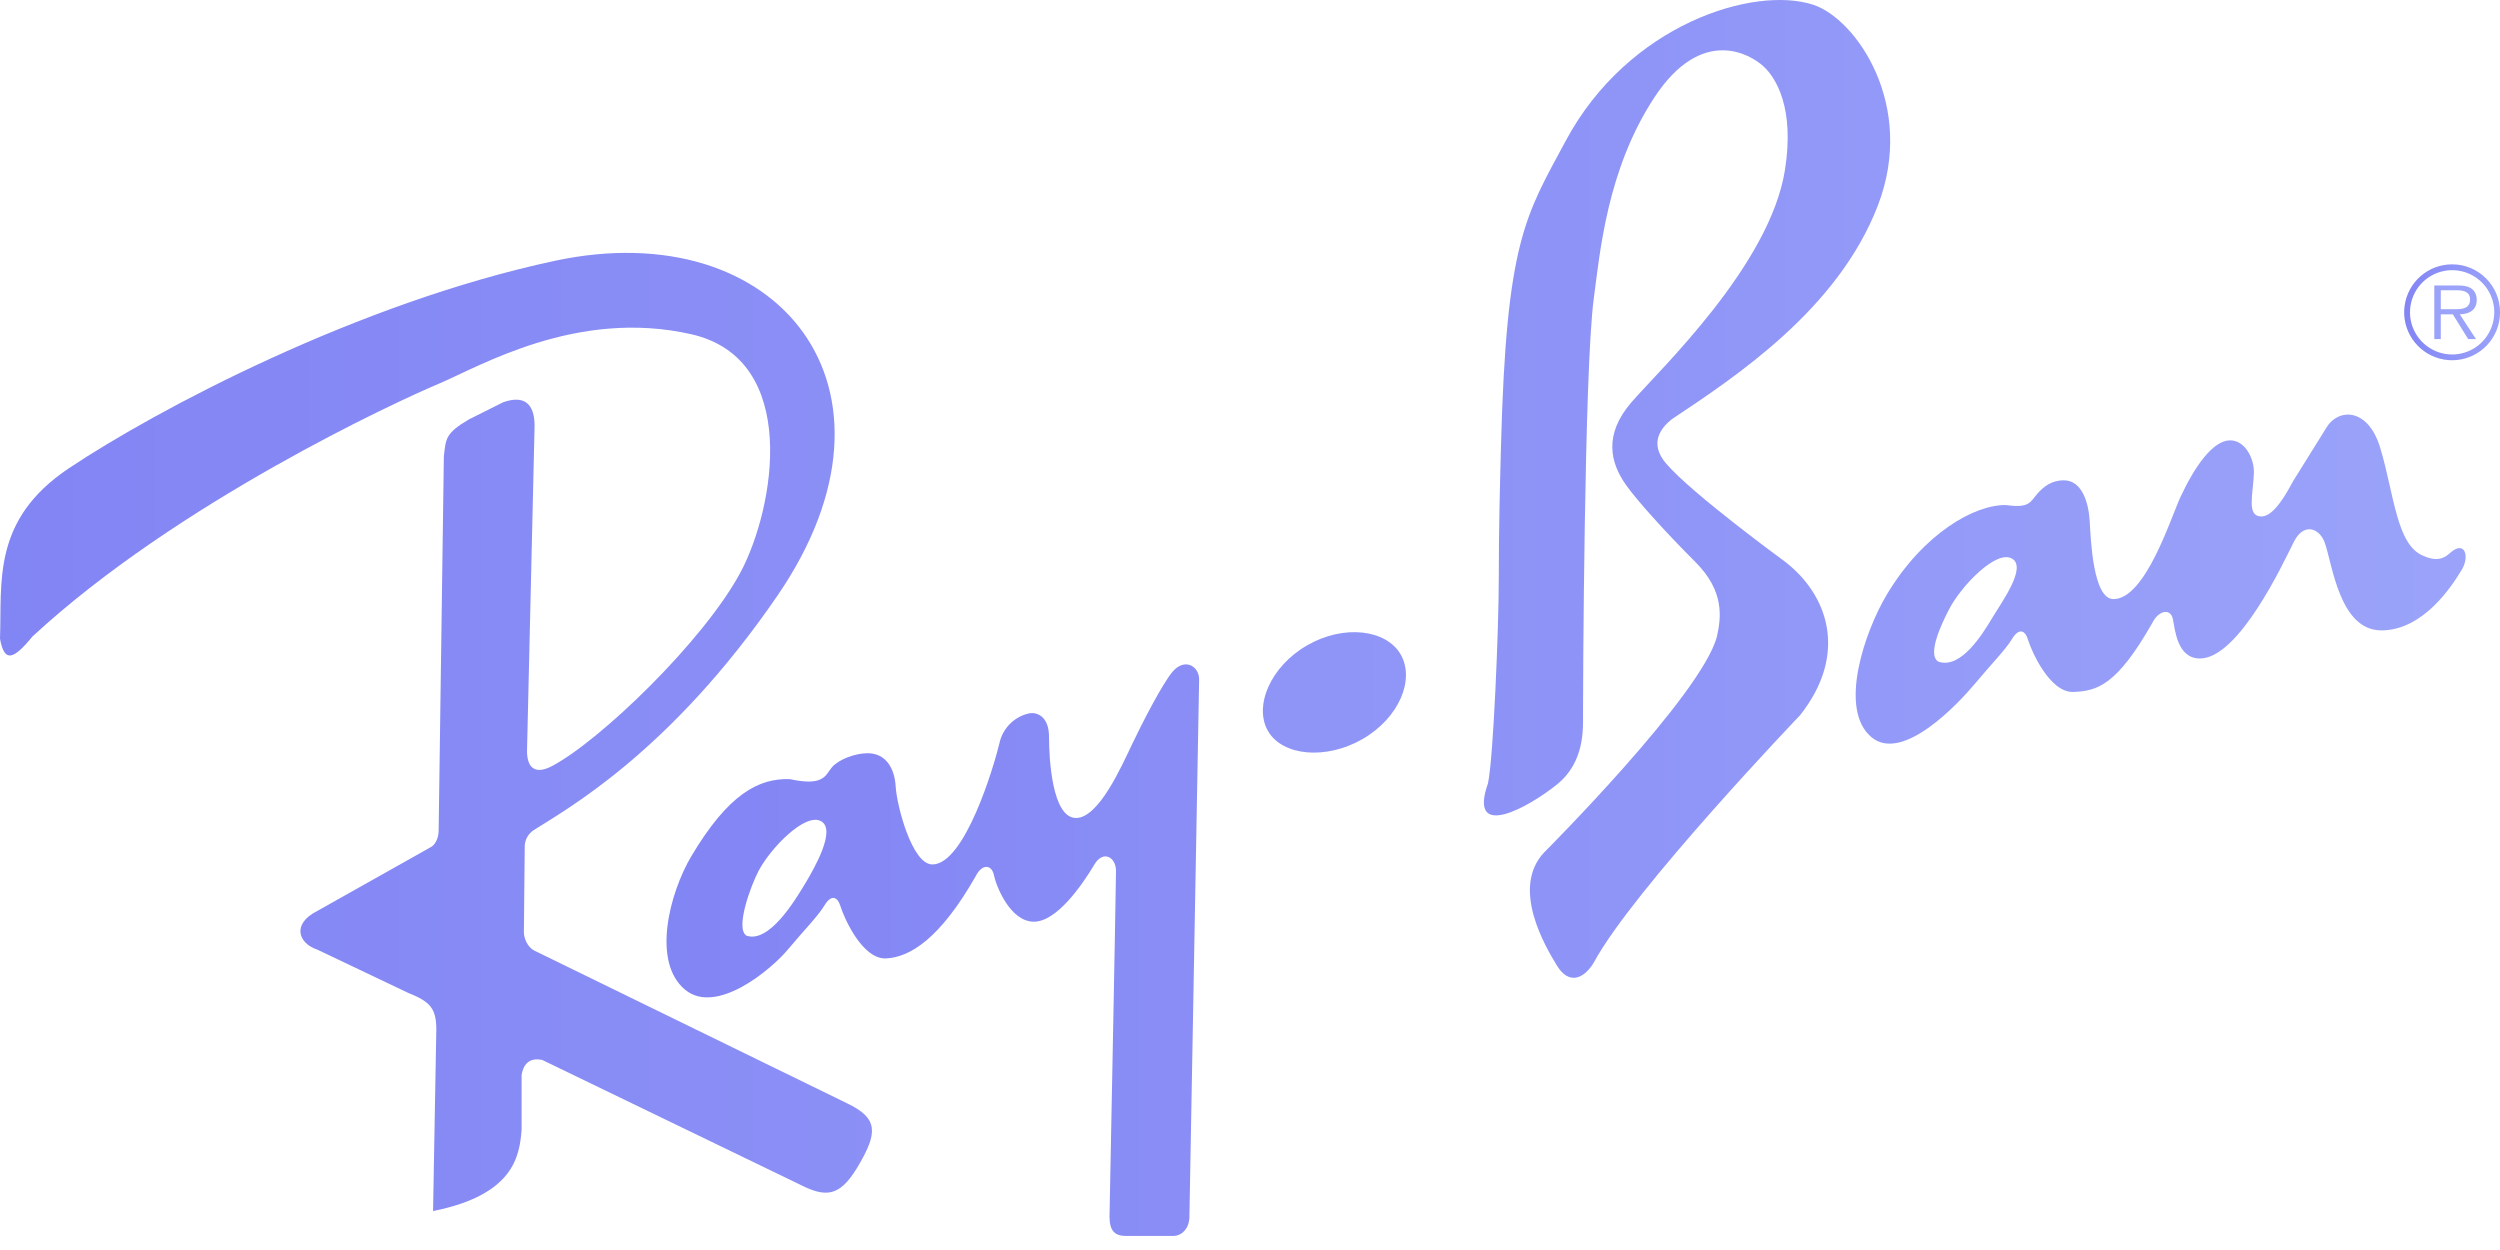
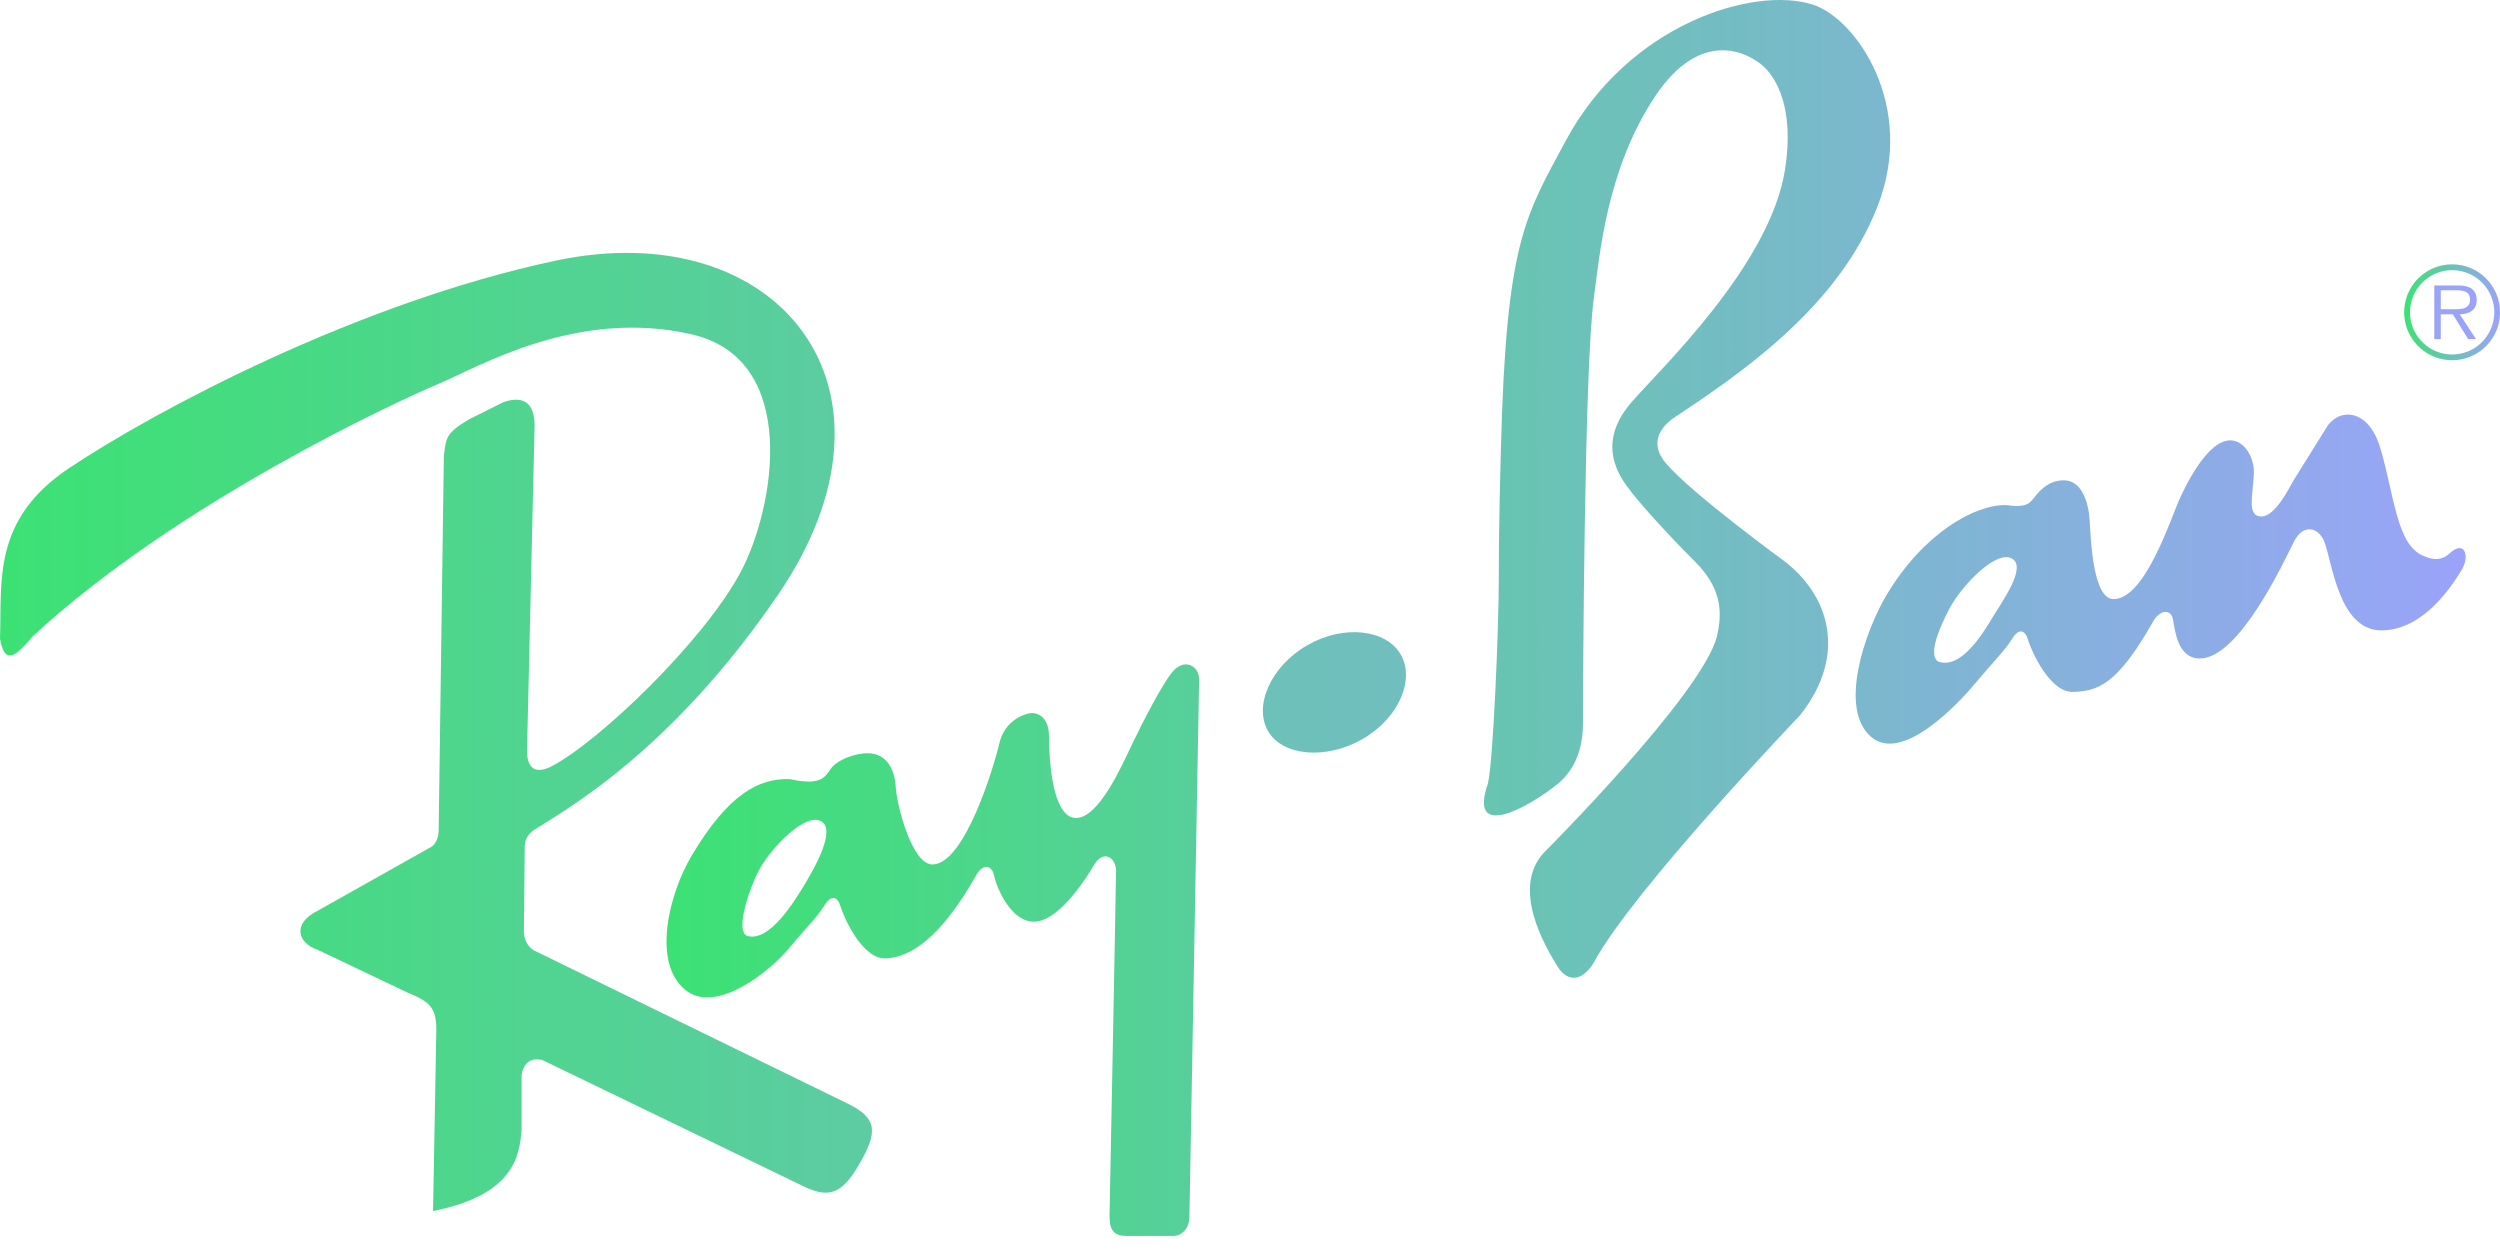
<svg xmlns="http://www.w3.org/2000/svg" width="72" height="36" fill="none">
  <path fill="url(#a)" fill-opacity=".8" fill-rule="evenodd" d="M70.623 7.613a1.381 1.381 0 1 0 1.275 1.907c.069-.168.104-.348.103-.53a1.378 1.378 0 0 0-1.378-1.377Zm0 2.596a1.214 1.214 0 1 1 .856-2.074 1.21 1.21 0 0 1 .264 1.321 1.211 1.211 0 0 1-1.12.753Z" clip-rule="evenodd" />
  <path fill="url(#b)" fill-opacity=".8" fill-rule="evenodd" d="M71.33 8.63c0-.13-.058-.268-.174-.333-.116-.068-.246-.075-.377-.075h-.671v1.543h.187v-.712h.347l.441.712h.225l-.467-.712c.275-.008.489-.12.489-.423Zm-.745.275h-.29v-.546h.441c.192 0 .402.029.402.267 0 .315-.337.279-.553.279ZM24.383 31.769l-9-4.394c-.197-.103-.299-.365-.295-.536l.024-2.426a.57.57 0 0 1 .261-.507c.963-.613 3.942-2.262 7.02-6.755 4.1-5.983 0-11.01-6.407-9.641-5.69 1.215-11.483 4.296-13.996 5.972C-.249 14.974.062 16.777 0 18.395c.124.684.373.622.933-.062 4.168-3.856 10.512-6.78 11.694-7.277 1.182-.498 3.981-2.178 7.278-1.431 3.167.717 2.397 5.023 1.43 6.842-1.057 1.99-4.073 4.883-5.442 5.598-.52.272-.715 0-.715-.435l.218-9.362c0-.622-.28-.902-.902-.684l-.995.498c-.685.404-.654.56-.716 1.057l-.15 10.792c-.006.233-.114.42-.242.475l-3.247 1.826c-.746.374-.56.934 0 1.12l2.613 1.244c.622.249.809.435.809 1.057l-.094 5.225c2.333-.466 2.488-1.586 2.55-2.333V30.96c.062-.373.28-.497.591-.435l7.589 3.67c.684.311 1.057.186 1.555-.684.497-.87.56-1.305-.374-1.741Zm13.262-13.183c-1.054.608-1.542 1.748-1.127 2.467.415.72 1.67.84 2.725.231 1.055-.61 1.512-1.717 1.096-2.437-.415-.719-1.639-.871-2.694-.261Z" clip-rule="evenodd" />
  <path fill="url(#c)" fill-opacity=".8" fill-rule="evenodd" d="M33.758 19.36c-.287.35-.84 1.415-1.151 2.068-.311.653-.964 2.13-1.617 2.13-.69 0-.778-1.71-.778-2.332 0-.622-.373-.715-.56-.684a1.121 1.121 0 0 0-.87.87c-.156.654-.996 3.484-1.93 3.484-.59 0-1.026-1.71-1.056-2.24-.031-.528-.28-.963-.81-.963-.373 0-.839.186-1.026.404-.186.218-.217.56-1.213.342-.902-.03-1.773.436-2.83 2.209-.636 1.067-1.153 3.056-.186 3.856.902.746 2.488-.591 2.954-1.151.467-.56.871-.964 1.058-1.275.186-.31.373-.28.466.031.094.311.622 1.524 1.307 1.493.684-.03 1.555-.56 2.582-2.364.186-.373.466-.342.528-.03.063.31.467 1.337 1.15 1.337.654 0 1.38-1.038 1.743-1.648.248-.42.622-.218.622.186s-.187 9.953-.187 9.953c0 .435.17.559.482.559h1.353c.248 0 .466-.217.466-.56l.28-15.473c0-.373-.42-.637-.777-.202Zm-10.575 6.096c-.28.466-1.026 1.71-1.679 1.493-.342-.187.114-1.43.342-1.866.342-.653 1.345-1.693 1.804-1.431.436.249-.187 1.337-.466 1.804Zm47.389-9.54c-.124.11-.326.296-.778.093-.777-.31-.84-1.772-1.243-3.11-.364-1.201-1.24-1.126-1.555-.575l-.949 1.524c-.171.31-.544 1.026-.918 1.026-.435 0-.24-.622-.217-1.244.015-.42-.25-.948-.684-.948-.498 0-1.026.761-1.431 1.633-.282.609-1.01 2.939-1.929 2.939-.59 0-.653-1.71-.684-2.24-.03-.528-.217-1.181-.746-1.181-.358 0-.59.186-.778.404-.186.217-.217.404-.87.31-.902-.03-2.395.81-3.453 2.582-.636 1.067-1.402 3.305-.435 4.105.902.747 2.52-.995 2.986-1.555.466-.56.87-.964 1.057-1.275.187-.311.373-.28.466.032.094.31.623 1.523 1.307 1.492.685-.03 1.244-.186 2.27-1.99.187-.373.529-.42.591-.109.063.311.125 1.135.778 1.135 1.12 0 2.388-2.724 2.706-3.359.28-.56.73-.404.886.015.222.602.42 2.535 1.633 2.535s2.037-1.29 2.285-1.695c.28-.404.135-.92-.295-.544Zm-13.187 1.866c-.28.467-.902 1.493-1.555 1.275-.342-.186.083-1.088.311-1.523.342-.654 1.345-1.709 1.804-1.447.435.25-.28 1.229-.56 1.695Zm-6.008-1.63s-2.644-1.928-3.39-2.799c-.502-.585-.156-1.026.155-1.275 1.866-1.244 4.79-3.172 5.94-6.158 1.11-2.878-.622-5.38-1.866-5.785-1.705-.553-5.319.56-7.123 3.92-1.168 2.175-1.71 2.892-1.865 8.8-.03 1.12-.063 2.396-.063 3.795 0 1.4-.155 5.194-.311 5.91-.59 1.678 1.182.683 1.99.03.81-.653.747-1.632.747-2.052 0-.53.031-9.86.31-11.943.175-1.296.375-3.701 1.742-5.785 1.37-2.084 2.768-1.244 3.142-.902.373.342.902 1.213.622 2.986-.435 2.751-3.608 5.754-4.417 6.686-.808.933-.622 1.742-.155 2.395.331.465 1.15 1.369 1.99 2.208.84.84.747 1.587.623 2.147-.436 1.679-4.977 6.22-4.977 6.22-.964 1.026.03 2.706.373 3.265.343.56.778.374 1.057-.093 1.12-2.084 5.94-7.122 5.94-7.122 1.402-1.773.81-3.484-.464-4.448Z" clip-rule="evenodd" />
  <defs>
    <linearGradient id="a" x1="69.242" x2="72.001" y1="8.994" y2="8.994" gradientUnits="userSpaceOnUse">
-       <stop stop-color="#6366F1" />
+       <stop stop-color="#0BDA51" />
      <stop offset="1" stop-color="#818CF8" />
    </linearGradient>
    <linearGradient id="b" x1="0" x2="71.33" y1="21.081" y2="21.081" gradientUnits="userSpaceOnUse">
-       <stop stop-color="#6366F1" />
+       <stop stop-color="#0BDA51" />
      <stop offset="1" stop-color="#818CF8" />
    </linearGradient>
    <linearGradient id="c" x1="19.195" x2="71.011" y1="17.797" y2="17.797" gradientUnits="userSpaceOnUse">
-       <stop stop-color="#6366F1" />
+       <stop stop-color="#0BDA51" />
      <stop offset="1" stop-color="#818CF8" />
    </linearGradient>
  </defs>
</svg>
